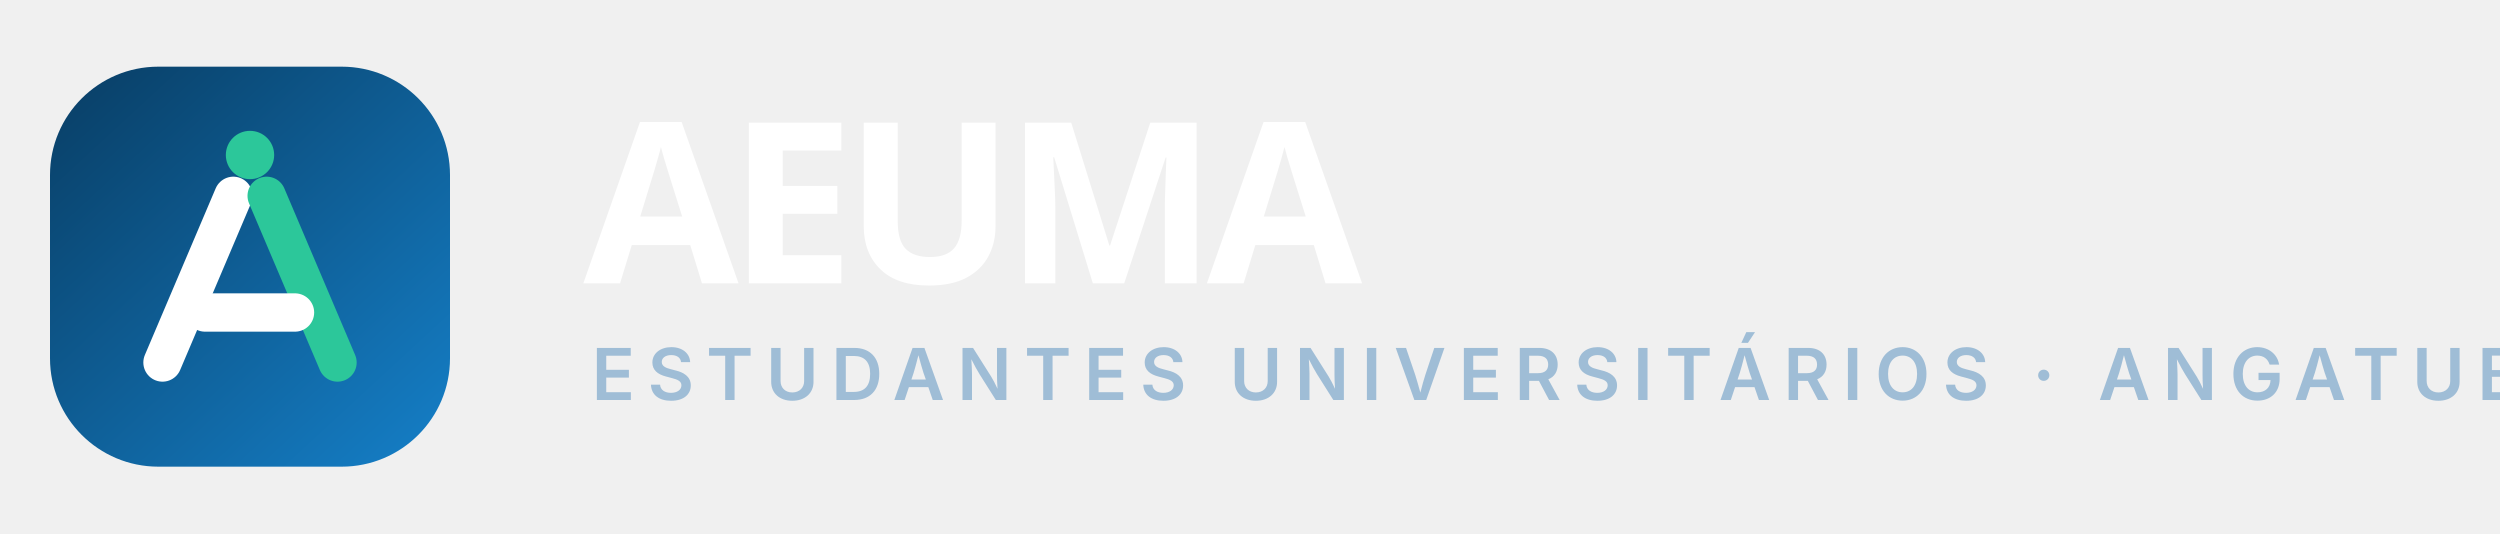
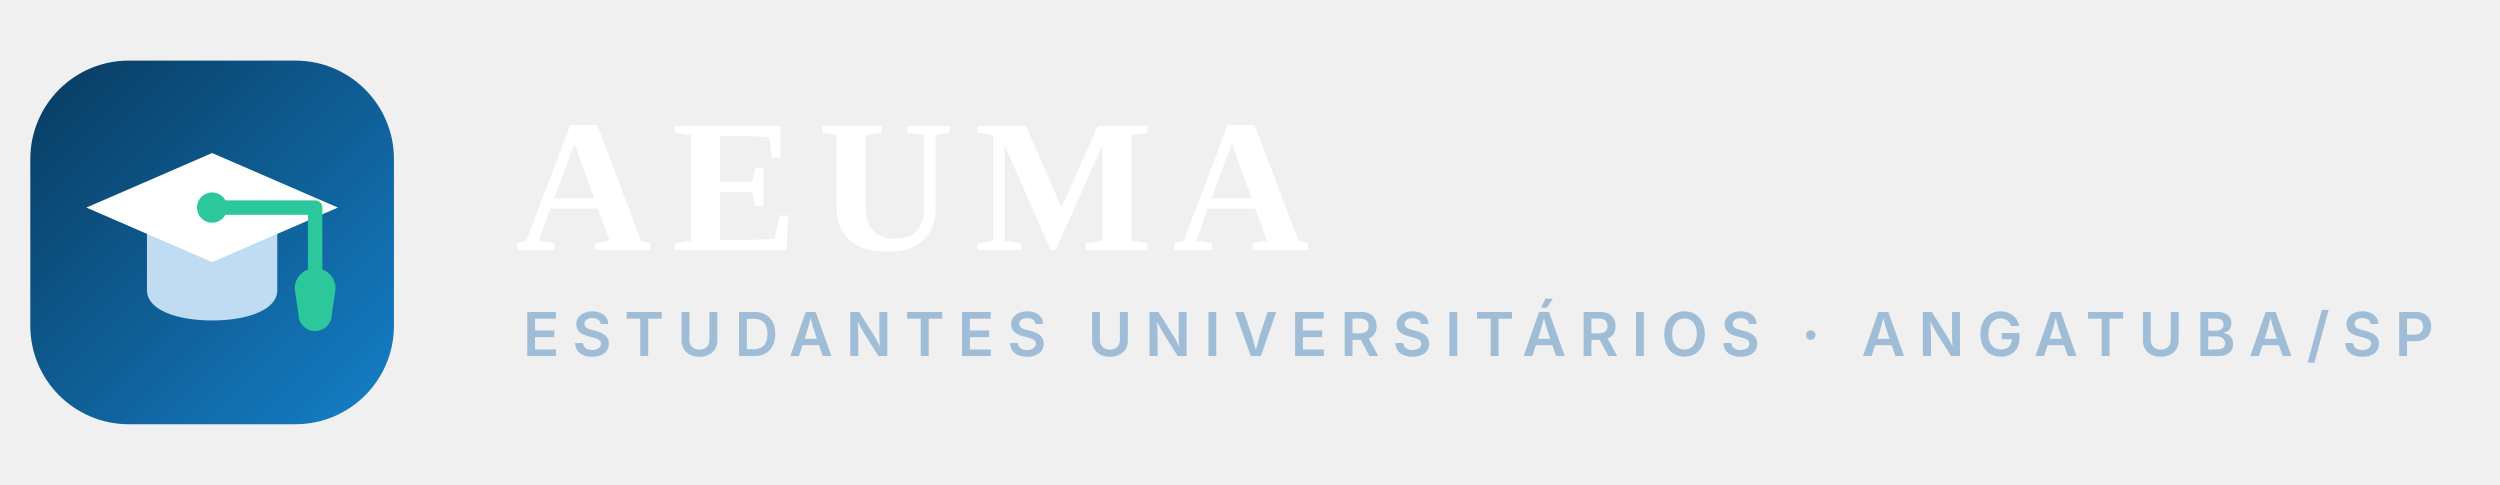
- <svg xmlns="http://www.w3.org/2000/svg" width="300" height="64" viewBox="0 0 300 64" fill="none">
+ <svg xmlns="http://www.w3.org/2000/svg" width="330" height="64" viewBox="0 0 330 64" fill="none">
  <defs>
-     <linearGradient id="lg" x1="4" y1="6" x2="52" y2="58" gradientUnits="userSpaceOnUse">
+     <linearGradient id="lhg" x1="0" y1="0" x2="1" y2="1">
      <stop stop-color="#083A5F" />
      <stop offset="1" stop-color="#1580C9" />
    </linearGradient>
  </defs>
-   <rect x="6" y="8" width="48" height="48" rx="13" fill="url(#lg)" />
-   <path d="M19.5 43.5 L28 23.5" stroke="#fff" stroke-width="4.6" stroke-linecap="round" />
-   <path d="M32 23.5 L40.5 43.5" stroke="#2CC79A" stroke-width="4.6" stroke-linecap="round" />
-   <path d="M24.6 37.5 H35.4" stroke="#fff" stroke-width="4.6" stroke-linecap="round" />
-   <circle cx="30" cy="18.6" r="2.9" fill="#2CC79A" />
-   <text x="70" y="34" font-family="Plus Jakarta Sans, Segoe UI, sans-serif" font-size="27" font-weight="800" letter-spacing="-1.2" fill="#FFFFFF">AEUMA</text>
-   <text x="71" y="48" font-family="Inter, Segoe UI, sans-serif" font-size="8.6" font-weight="600" letter-spacing="1.5" fill="#9FBDD6">ESTUDANTES UNIVERSITÁRIOS · ANGATUBA/SP</text>
+   <rect x="4" y="8" width="48" height="48" rx="13" fill="url(#lhg)" />
+   <g transform="translate(4 8)">
+     <g transform="translate(0 1.2)">
+       <path d="M15.4 20.5v8.6c0 2.6 3.9 4 8.6 4s8.6-1.4 8.6-4v-8.6Z" fill="#BFDCF3" />
+       <path d="M24 11 40.6 18.2 24 25.4 7.4 18.2Z" fill="#fff" />
+       <path d="M24 18.2h13.6v8.4" fill="none" stroke="#2CC79A" stroke-width="1.9" stroke-linecap="round" stroke-linejoin="round" />
+       <path d="M37.6 26.2c1.5 0 2.7 1.2 2.7 2.7l-.5 3.4a2.2 2.2 0 0 1-4.4 0l-.5-3.4c0-1.5 1.2-2.7 2.7-2.7Z" fill="#2CC79A" />
+       <circle cx="24" cy="18.2" r="2" fill="#2CC79A" />
+     </g>
+   </g>
+   <text x="68" y="33" font-family="Cinzel, Georgia, 'Times New Roman', serif" font-size="25" font-weight="700" letter-spacing="2.6" fill="#FFFFFF">AEUMA</text>
+   <text x="69" y="47" font-family="Inter, 'Segoe UI', sans-serif" font-size="8" font-weight="600" letter-spacing="1.7" fill="#9FBDD6">ESTUDANTES UNIVERSITÁRIOS · ANGATUBA/SP</text>
</svg>
